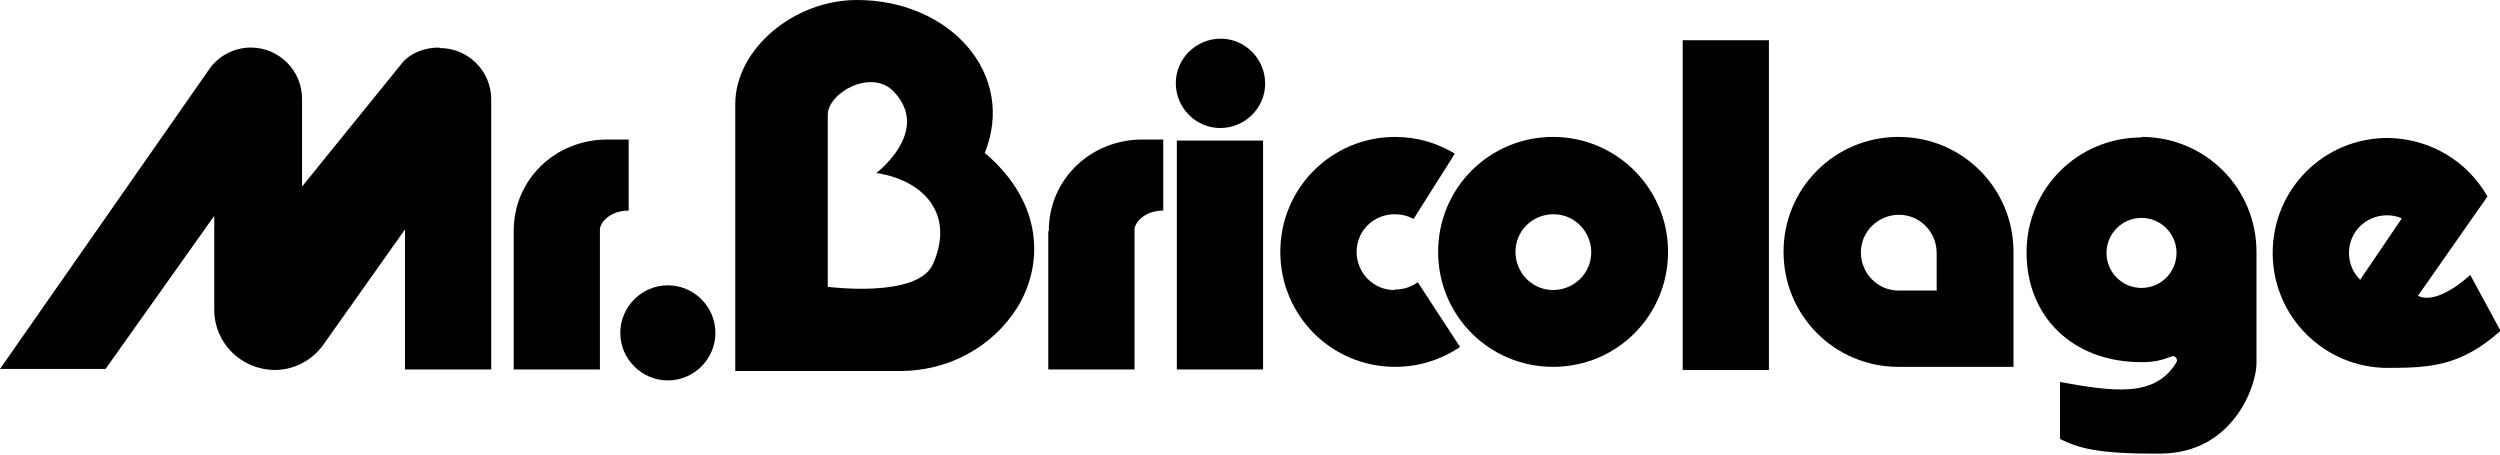
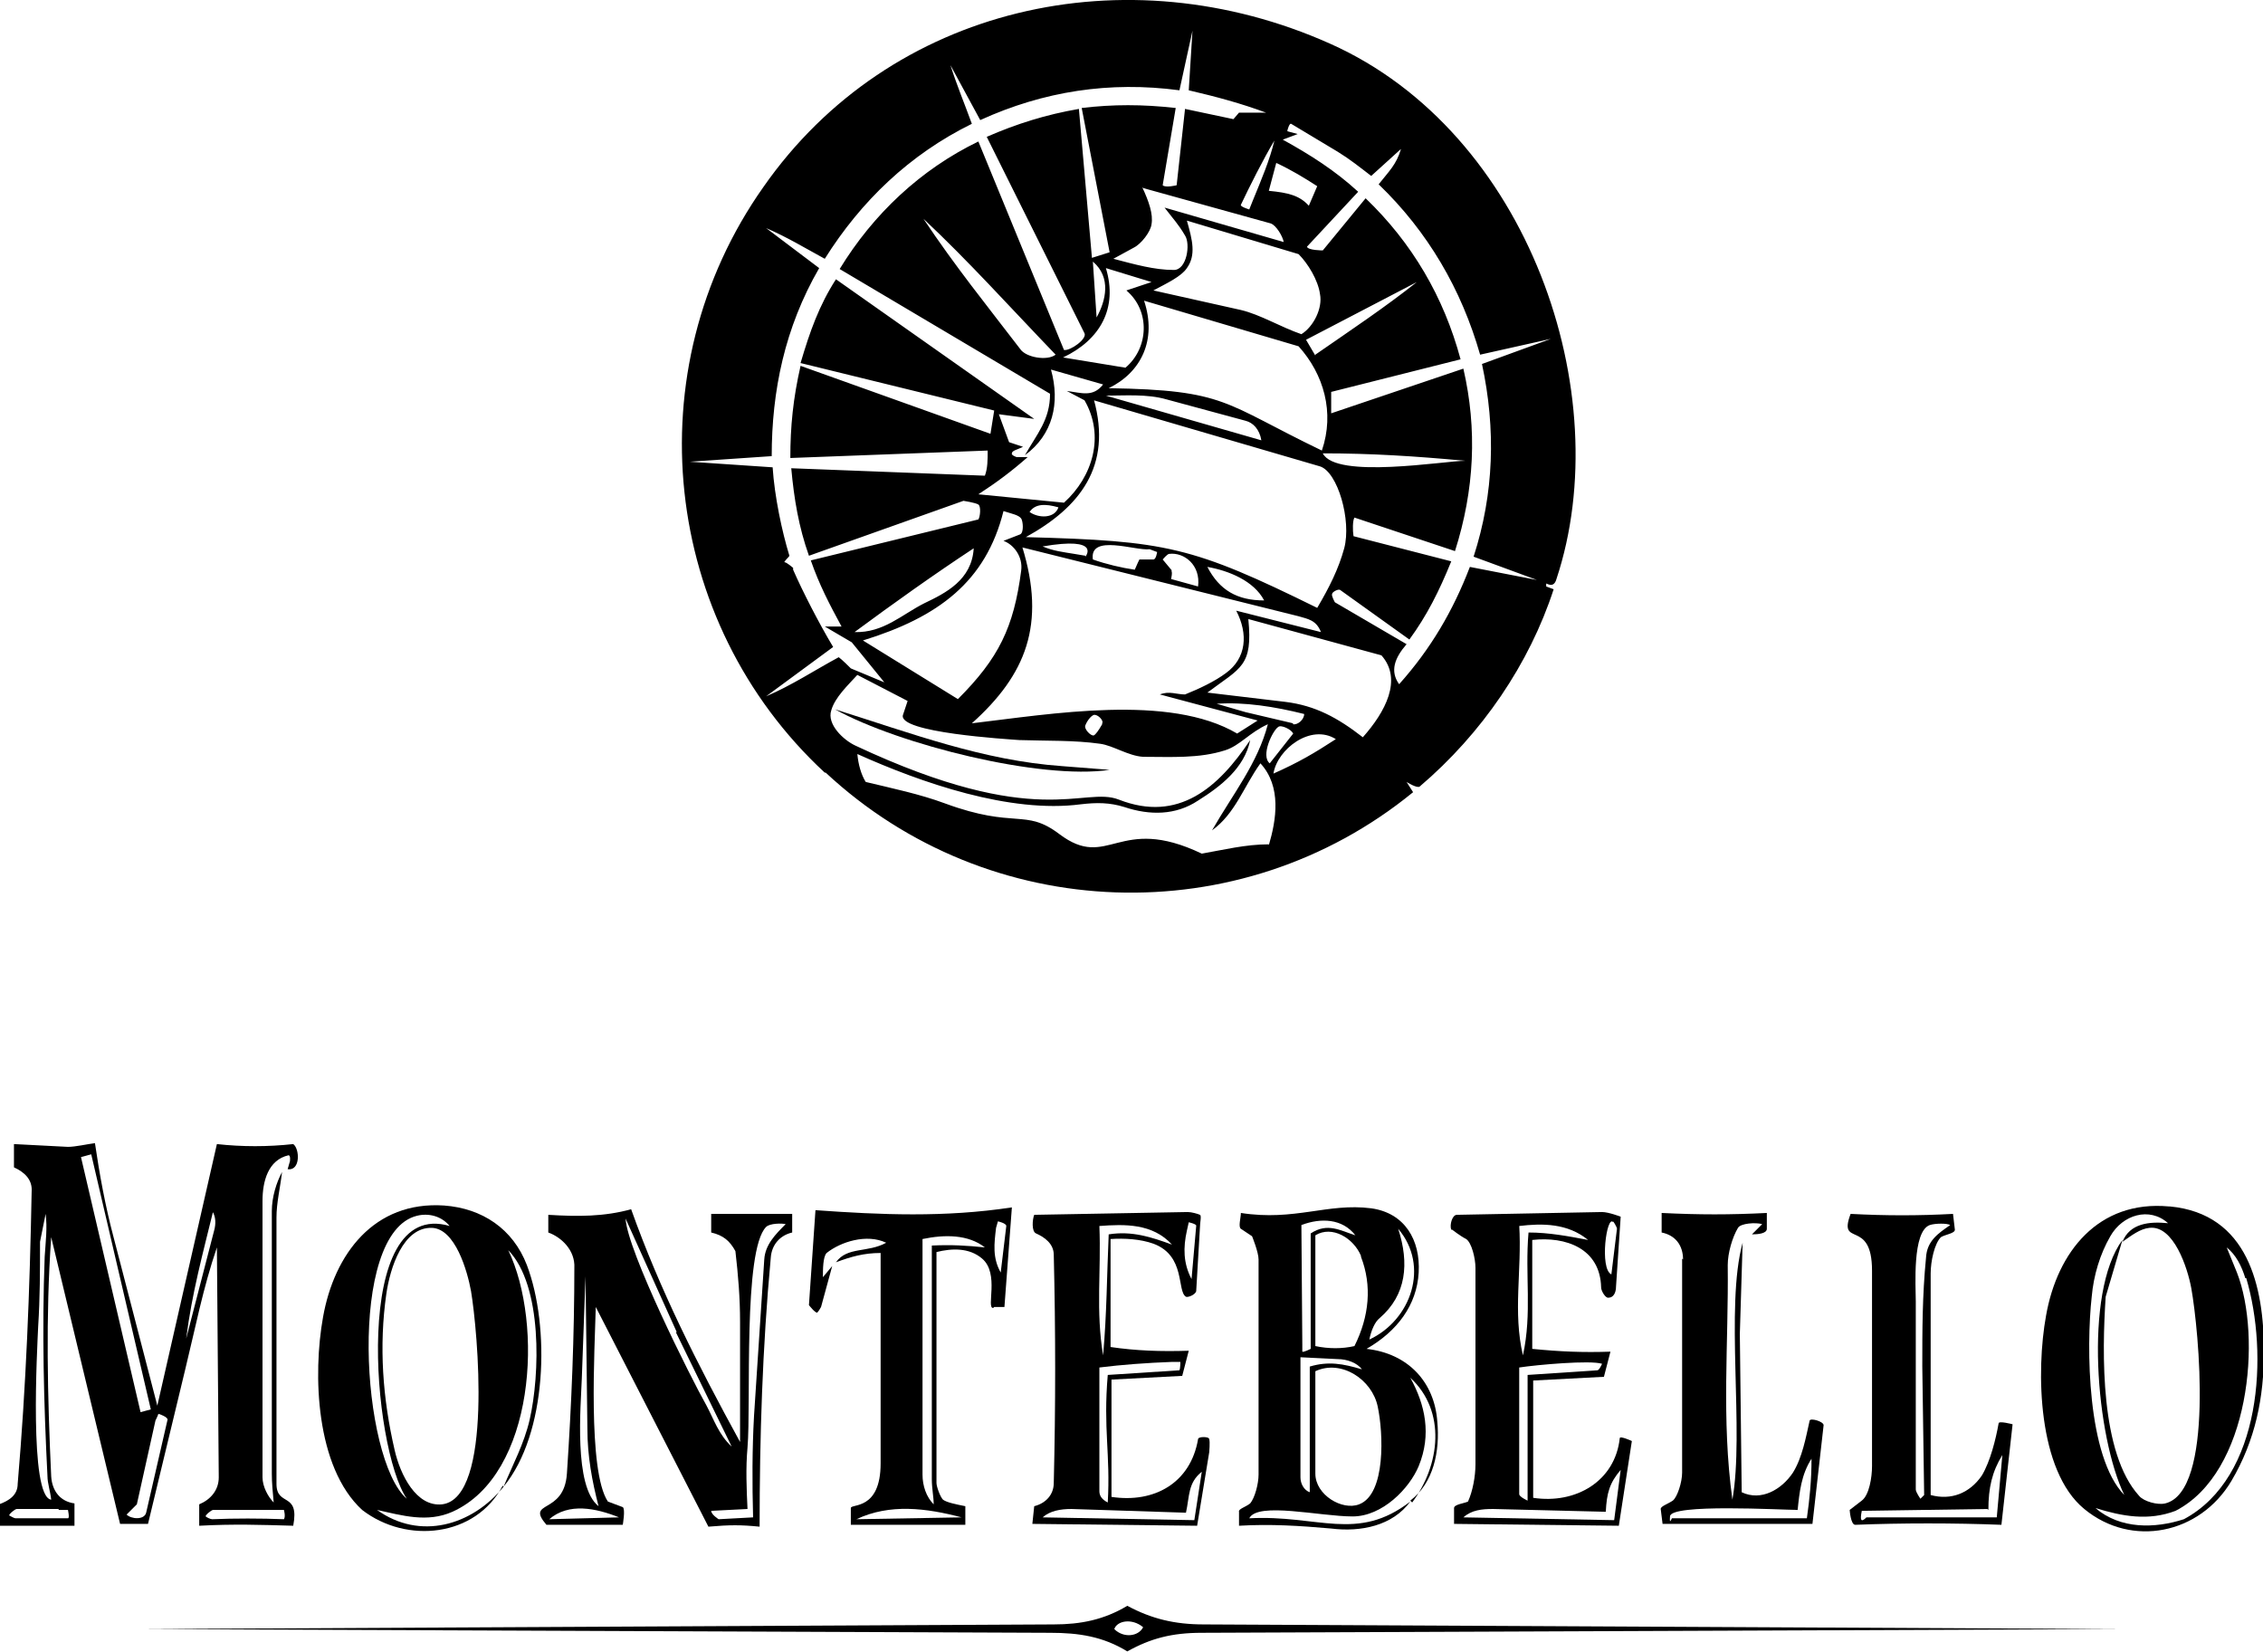
- <svg xmlns="http://www.w3.org/2000/svg" id="Layer_2" data-name="Layer 2" viewBox="0 0 47.84 8.69">
+ <svg xmlns="http://www.w3.org/2000/svg" id="Layer_2" data-name="Layer 2" viewBox="0 0 24.31 17.74">
  <defs>
    
  </defs>
  <g id="Logos">
    <g>
-       <polygon class="cls-1" points="0 7.06 0 7.06 0 7.06 0 7.06" />
-       <polygon class="cls-1" points="0 7.06 2.02 7.06 0 7.06 0 7.06" />
-       <path class="cls-1" d="M8.4.91c-.27,0-.54.1-.7.29l-1.92,2.37v-1.68c0-.54-.44-.98-.98-.98-.33,0-.63.17-.8.42L0,7.06h2.02s2.08-2.93,2.08-2.93v1.8c0,.63.51,1.14,1.15,1.15.41,0,.76-.21.97-.53l1.53-2.16v2.68s1.65,0,1.65,0v-2.68s0-2.49,0-2.49c0-.54-.44-.98-.98-.98Z" />
-       <path class="cls-1" d="M12.02,2.67h-.4c-.99,0-1.79.76-1.79,1.75v2.65s1.65,0,1.65,0v-2.68c0-.11.17-.36.55-.36v-1.36Z" />
-       <path class="cls-1" d="M12.78,5.46c-.5,0-.91.41-.91.91,0,.5.41.91.91.91.5,0,.91-.41.91-.91,0-.5-.41-.91-.91-.91Z" />
-       <path class="cls-1" d="M20.06,4.42v2.65s1.65,0,1.65,0v-2.68c0-.11.17-.36.55-.36v-1.36s-.4,0-.4,0c-.99,0-1.79.76-1.79,1.75Z" />
-       <path class="cls-1" d="M23.36.74c-.47,0-.86.38-.86.85,0,.47.38.86.85.86.47,0,.86-.38.86-.85,0-.47-.38-.86-.85-.86Z" />
-       <rect class="cls-1" x="22.52" y="2.69" width="1.65" height="4.38" />
-       <path class="cls-1" d="M26.68,5.55c-.4,0-.72-.33-.72-.73,0-.4.32-.72.73-.72.13,0,.25.03.36.09l.79-1.25c-.33-.2-.72-.32-1.14-.32-1.22,0-2.2.98-2.2,2.2,0,1.22.98,2.2,2.2,2.2.46,0,.88-.14,1.24-.38l-.81-1.24c-.12.09-.27.14-.43.14Z" />
-       <rect class="cls-1" x="32.2" y=".77" width="1.65" height="6.31" />
-       <path class="cls-1" d="M29.72,2.62c-1.22,0-2.2.98-2.2,2.2,0,1.22.98,2.2,2.2,2.2,1.22,0,2.2-.98,2.2-2.2,0-1.22-.99-2.2-2.2-2.2ZM29.72,5.55c-.4,0-.72-.33-.72-.73,0-.4.32-.72.73-.72.4,0,.72.33.72.73,0,.4-.33.72-.73.72Z" />
-       <path class="cls-1" d="M36.33,2.62c-1.22,0-2.2.98-2.2,2.2,0,1.22.98,2.2,2.2,2.2h2.2s0-2.2,0-2.2c0-1.22-.98-2.2-2.2-2.2ZM37.05,5.56h-.72c-.4,0-.72-.33-.72-.73,0-.4.33-.72.73-.72.4,0,.72.33.72.73v.73Z" />
-       <path class="cls-1" d="M47.26,5.27s-.61.58-.99.39l1.33-1.9c-.38-.67-1.09-1.11-1.91-1.12-1.22,0-2.2.98-2.2,2.2,0,1.22.99,2.2,2.2,2.2.83,0,1.41-.04,2.16-.71h0s-.58-1.07-.58-1.07ZM45.16,5.35c-.13-.13-.21-.31-.21-.51,0-.4.32-.72.73-.72.1,0,.2.02.28.06l-.8,1.18Z" />
-       <path class="cls-1" d="M18.84,2.94C19.46,1.42,18.18,0,16.4,0c-1.22,0-2.33.95-2.33,1.99v5.11s1.77,0,1.77,0h1.38c.91,0,1.76-.44,2.25-1.22.48-.78.53-1.97-.62-2.95ZM17.85,5.06c-.3.65-1.98.43-2.01.43v-3.29c0-.43.84-.89,1.26-.45.73.76-.33,1.56-.33,1.56.91.14,1.51.79,1.08,1.75Z" />
-       <path class="cls-1" d="M40.98,2.63c-1.22,0-2.2.98-2.2,2.2,0,1.22.87,2.1,2.2,2.1.23,0,.37-.03.58-.11.07-.03.12.07.09.11-.41.69-1.22.56-2.23.38v1.09c.33.16.67.29,1.91.28,1.42,0,1.85-1.32,1.85-1.72v-2.14c0-1.22-.98-2.2-2.2-2.2ZM40.98,5.51c-.37,0-.67-.3-.67-.67,0-.37.3-.67.67-.67.37,0,.67.3.67.67,0,.37-.3.67-.67.67Z" />
+       <path class="cls-1" d="M8.87,8.3c1.75,1.63,4.45,1.73,6.31.21l-.07-.11s.11.07.14.05c.67-.57,1.18-1.32,1.44-2.12l-.08-.03s0-.02,0-.03c0-.01.08.06.11-.05.66-1.99-.3-4.8-2.43-5.75-2.19-.98-4.73-.41-6.09,1.54-1.39,1.97-1.09,4.67.66,6.29ZM13.63,9.07c-.25,0-.49.06-.72.1-.9-.43-1,.19-1.53-.21-.37-.28-.47-.05-1.23-.33-.27-.1-.56-.16-.85-.23-.05-.08-.08-.19-.09-.3.69.31,1.64.64,2.4.54.17-.02.31-.02.47.03.27.09.55.09.79-.07.24-.15.5-.35.56-.65-.34.51-.77.89-1.41.64-.38-.15-.87.34-2.83-.58-.13-.06-.31-.23-.26-.38.04-.14.18-.27.28-.38l.54.28-.05.15c-.06.19,1.12.26,1.25.27.29.01.59,0,.87.04.14.02.3.13.46.14.3,0,.6.02.88-.07.16-.05.26-.19.46-.28-.11.42-.37.74-.6,1.14.25-.18.34-.47.52-.72.23.25.17.61.09.88ZM10.78,5.49c.09.03.16.04.19.08.02.03.03.15-.01.17l-.18.07c.11.04.21.17.19.32-.08.61-.24.94-.68,1.38l-1.02-.63c.81-.25,1.32-.63,1.51-1.39ZM9.18,6.79c.42-.31.84-.61,1.28-.9-.02.34-.3.48-.53.59-.24.12-.44.32-.75.31ZM10.98,5.88l2.97.74c.1.03.19.04.24.17l-.91-.23c.13.25.11.51-.11.67-.12.09-.29.17-.44.23-.09,0-.17-.04-.27,0l1.05.28-.22.14c-.73-.43-2-.21-2.85-.11.58-.52.8-1.06.54-1.9ZM11.75,4.3l2.43.71c.19.06.34.58.26.88-.06.22-.16.42-.29.64-1.34-.66-1.62-.72-3.13-.76.58-.32.93-.76.73-1.48ZM11.06,5.5c.06-.09.17-.09.31-.05-.04.12-.21.12-.31.05ZM11.88,2.88l.49.15-.27.09c.26.22.24.62-.01.83l-.67-.11c.4-.19.59-.53.46-.96ZM11.74,2.81c.2.17.14.42.04.6l-.04-.6ZM12.28,2.02l1.37.38c.06.02.13.14.14.2l-1.28-.37c.1.13.15.18.22.3.06.09.02.37-.12.37-.21,0-.42-.06-.65-.12l.22-.12c.08-.04.18-.17.19-.25.02-.11-.03-.25-.1-.4ZM14.2,4.84c-1.06-.51-1.02-.65-2.29-.67.35-.17.52-.52.38-.94l1.66.49c.27.3.39.71.25,1.12ZM15.74,4.95c-.22,0-1.39.2-1.53-.08.52,0,.99.03,1.53.08ZM14.13,3.82l-.1-.17,1.19-.62c-.34.27-.7.51-1.09.78ZM13.98,3.59c-.23-.08-.44-.21-.65-.26l-.94-.21c.15-.08.3-.15.36-.24.1-.14.06-.3,0-.51l1.2.36c.1.1.21.28.23.43.03.15-.07.35-.2.43ZM12.53,4.29l.85.23c.08.02.15.09.17.21l-1.67-.48c.2,0,.44-.02.65.04ZM13.58,6.45c-.29,0-.48-.11-.61-.36.23.04.5.15.61.36ZM12.59,6.13l-.05-.06-.05-.06s.05-.06.07-.06c.16-.02.34.12.31.35l-.29-.08s.02-.08,0-.09ZM12.39,6.01h-.15s-.03.06-.05.11c-.14-.02-.31-.06-.45-.11-.04-.28.46-.09.61-.11l.08.03s-.01.08-.04.08ZM11.66,5.97l-.12-.02c-.12-.02-.22-.03-.34-.08.64-.11.46.11.46.11ZM13.89,7.77l-.51-.12-.31-.09c.3-.02.62.03.94.11,0,.06-.07.12-.12.11ZM13.9,7.87l-.26.33c-.1-.08.03-.35.09-.39.03-.03.15.03.16.07ZM11.84,7.78c-.04.07-.07.11-.09.12-.03.01-.11-.07-.09-.11.02-.05.06-.1.09-.11.04-.01.11.06.09.09ZM13.68,8.31c.04-.26.4-.54.67-.37-.23.15-.4.25-.67.37ZM14.64,7.92c-.27-.21-.51-.34-.83-.38l-.84-.1c.36-.27.49-.28.44-.79l1.43.39c.23.26.04.61-.2.88ZM13.83,1.4s.02-.08.04-.07l.5.3c.13.08.23.16.36.26l.32-.29c-.05.17-.13.24-.24.38.53.51.89,1.13,1.09,1.83l.76-.17-.74.27c.15.7.13,1.39-.09,2.07l.68.25-.72-.14c-.18.47-.42.88-.76,1.26-.1-.14-.05-.28.08-.43l-.77-.45s-.04-.07-.03-.09c0-.02.07-.06.09-.04l.74.53c.19-.26.32-.52.45-.84l-1.05-.27c-.01-.06-.01-.17.01-.2l1.08.36c.21-.66.24-1.31.09-1.96l-1.42.48v-.23s1.39-.35,1.39-.35c-.18-.67-.52-1.25-1.02-1.73l-.46.56s-.16,0-.17-.04l.55-.59c-.25-.23-.52-.4-.81-.56l.16-.06-.11-.03ZM14.15,2l-.09.21c-.1-.11-.22-.14-.43-.16l.08-.3c.17.08.3.16.44.25ZM13.46,2.15l-.04.1s-.1-.03-.09-.05c.09-.19.24-.49.36-.69-.05.21-.14.42-.23.64ZM8.52,6.1s-.07-.06-.09-.06c-.02,0,.05-.06.05-.07-.08-.26-.16-.64-.18-.95l-.89-.06.88-.06c0-.7.14-1.38.51-2.02l-.57-.43c.23.1.41.21.63.33.39-.62.91-1.12,1.58-1.45-.08-.22-.16-.41-.23-.63l.32.59c.68-.31,1.39-.42,2.14-.32l.14-.64-.04.64c.3.07.56.14.83.24-.11,0-.18,0-.29,0l-.06.07-.52-.11-.09.82s-.12.03-.15,0l.14-.83c-.36-.04-.67-.04-1.01,0l.3,1.55-.19.06-.14-1.6c-.35.06-.67.16-.99.3l1.05,2.11c.03.06-.15.19-.22.18l-.92-2.24c-.62.3-1.13.78-1.49,1.37l2.26,1.34c0,.28-.14.43-.27.66.3-.22.38-.56.28-.92l.56.16c-.11.14-.23.09-.39.07l.19.1c.22.38.09.82-.22,1.1l-.92-.09c.2-.13.36-.25.53-.4h-.12s-.06-.02-.05-.04c0-.03.06-.04.12-.07l-.15-.05-.11-.3.38.05-2.13-1.5c-.18.28-.28.56-.38.9l2.08.51-.04.25-2.04-.73c-.08.35-.11.65-.11.99l2.12-.08c0,.1,0,.19-.03.27l-2.08-.08c.03.33.08.63.19.94l1.66-.59s.13.02.16.04c.03.02.02.13,0,.16l-1.8.44c.09.26.2.47.33.71h-.18s.29.17.29.17l.35.43-.36-.15s-.1-.1-.13-.12c-.26.14-.5.3-.78.42l.72-.53c-.15-.25-.33-.6-.43-.83ZM11.34,3.81c-.09.07-.32.03-.38-.06-.36-.47-.7-.89-1.04-1.4.49.46.92.94,1.42,1.46Z" />
+       <path class="cls-1" d="M1.3,16.37h.29s.4-1.66.4-1.66c.11-.45.19-.87.34-1.31l.02,2.47c0,.14-.09.24-.21.29v.23c.37-.02.66-.01,1.01,0,.07-.37-.18-.2-.18-.45v-2.86c0-.16.04-.32.06-.49-.06.11-.11.27-.11.42v2.82c0,.1.01.2.02.31-.06-.06-.12-.17-.12-.27v-2.97c0-.21.06-.44.28-.49.02,0,.02.06.01.08l-.02.07c.14.02.13-.22.06-.27-.27.03-.55.03-.82,0l-.64,2.81-.47-1.81c-.09-.34-.15-.67-.2-1.01-.08.01-.21.04-.29.04l-.58-.03v.25c.11.05.2.13.19.26-.02,1.06-.06,2.09-.15,3.14,0,.12-.09.18-.2.22v.23s.81,0,.81,0v-.24c-.15-.02-.24-.13-.25-.29-.04-.86-.06-1.72,0-2.57l.74,3.08ZM2.94,16.22h.11s.02.07,0,.1c-.24-.01-.54-.01-.77,0-.02,0-.06-.02-.07-.03-.01-.01.06-.07.08-.07h.64ZM2.28,13.01c.04.06.04.14.02.21l-.3,1.16c.06-.48.18-.92.29-1.37ZM1.71,15.19s.09.03.09.06l-.23,1c-.02.08-.16.07-.21.02l.11-.11.2-.9s.03-.06.03-.07ZM.98,12.4l.64,2.74-.11.03-.64-2.74.11-.03ZM.63,16.22h.1s.02.09,0,.09c-.14,0-.42,0-.56,0-.02,0-.05-.02-.07-.03-.01-.01.06-.07.08-.07h.45ZM.55,16.11c-.24-.03-.15-1.63-.14-1.86.02-.31.02-.6.02-.91l.06-.3c.02.15,0,.3-.01.46-.03.79-.01,1.57.03,2.36,0,.07.03.16.04.25Z" />
+       <path class="cls-1" d="M6.17,13.6c0,.75-.03,1.48-.08,2.23-.03.45-.45.28-.22.55h.82s.03-.17,0-.19l-.16-.06c-.22-.33-.14-1.66-.13-2.09l1.21,2.36c.23-.02.35-.02.55,0,0-.96.03-1.92.12-2.89.01-.14.1-.24.23-.27v-.2s-.87,0-.87,0v.2c.13.03.2.09.26.2.03.26.05.5.05.76v1.29c-.46-.84-.86-1.63-1.17-2.5-.29.08-.57.08-.89.06v.19c.14.05.29.19.28.38ZM8.03,16.21c-.01-.21-.02-.44,0-.66.04-.47-.05-2.12.2-2.37.04-.04.17-.04.21-.03-.11.11-.22.22-.23.38l-.11,1.68c-.02.36-.02.73-.01,1.09l-.37.02s-.08-.05-.08-.09l.39-.02ZM7.26,14.31l.6,1.23c-.14-.13-.19-.29-.27-.44-.17-.3-.85-1.66-.87-2.01l.55,1.22ZM6.25,14.81l.04-1.1.02,1.64c0,.29.05.56.12.83-.27-.21-.19-1.08-.18-1.37ZM6.65,16.3l-.75.02c.21-.18.5-.12.75-.02Z" />
+       <path class="cls-1" d="M5.41,15.97c-.34.42-.9.58-1.36.25.27.06.54.14.81.02.89-.4.98-2.02.6-2.81.37.38.34,1.34.23,1.82-.06.26-.18.48-.28.72.47-.57.5-1.72.25-2.38-.15-.39-.48-.61-.89-.64-.75-.05-1.18.52-1.3,1.2-.11.61-.08,1.61.42,2.07.48.37,1.22.29,1.51-.26ZM4.75,16.16c-.28.03-.45-.32-.51-.58-.13-.56-.17-1.12-.09-1.68.04-.28.18-.72.49-.71.25.01.38.46.42.68.07.42.24,2.22-.31,2.29ZM4.48,13.06c.12-.03.26,0,.35.11-1.06-.31-.83,2.39-.46,2.93-.49-.42-.64-2.86.11-3.04Z" />
+       <path class="cls-1" d="M23.3,12.96c-.76-.07-1.2.49-1.32,1.17-.11.6-.09,1.67.41,2.08.51.42,1.24.27,1.58-.3.26-.44.35-.9.35-1.39,0-.7-.17-1.48-1.01-1.56ZM22.47,13.93c.02-.23.09-.46.2-.65.13-.23.42-.32.62-.14-.2-.02-.41,0-.49.2.1-.07.19-.14.29-.15.26-.03.41.43.45.65.08.45.25,2.18-.28,2.31-.08.02-.23-.02-.28-.08-.42-.46-.4-1.54-.36-2.14l.18-.61c-.42.57-.28,2.12.02,2.74-.4-.41-.41-1.59-.35-2.13ZM24.13,13.73c.24.81.17,2.14-.67,2.59-.31.1-.68.11-.95-.12.29.09.57.14.86.03.8-.41.93-1.87.66-2.56l-.11-.27c.1.08.16.2.2.33Z" />
+       <path class="cls-1" d="M15.15,16.12c.25-.19.32-.53.29-.85-.03-.42-.31-.73-.76-.78.33-.19.54-.47.56-.82.02-.35-.15-.64-.51-.69-.47-.06-.82.14-1.4.05,0,.05-.03.15,0,.17l.12.08s.07.17.07.25v2.31c0,.1-.04.25-.09.31-.05.04-.13.06-.12.09v.15c.34-.02.65,0,.99.03.32.04.66-.03.85-.29-.57.44-.99.14-1.73.18.09-.18.76-.02,1.11-.02.32,0,.61-.3.71-.54.14-.34.07-.66-.09-.95.39.36.32.94.02,1.34ZM14.82,14.16c.29-.25.32-.59.2-.96.34.4.14.98-.31,1.19.02-.1.06-.19.11-.23ZM14.62,13.5c.12.31.09.64-.07.96-.13.03-.28.03-.42,0v-1.19c.18-.11.41.03.49.22ZM13.98,13.16c.21-.08.44-.07.58.11-.16-.05-.3-.14-.48-.02v1.24s-.08.04-.09.03v-.07s-.01-1.3-.01-1.3ZM14.07,16.03c-.06-.02-.1-.09-.1-.16v-1.29s.4.02.4.02c.1,0,.21.04.26.11-.2-.06-.36-.09-.56-.03v1.35ZM14.6,16.16c-.18.07-.47-.1-.47-.33v-1.1c.28-.13.61.09.67.38.06.28.09.94-.2,1.05Z" />
+       <path class="cls-1" d="M11.11,16.18l-.02.19,1.77.02.13-.79s.01-.11,0-.14c0-.03-.12-.03-.12,0-.08.47-.47.69-.93.62v-1.26s.76-.04.76-.04l.07-.27c-.3.01-.57,0-.84-.04v-1.16c.15-.01.32,0,.46.05.35.13.25.51.35.57.02.01.1-.02.11-.06l.04-.68c0-.06.02-.13,0-.14s-.09-.03-.13-.03l-1.65.03c-.02.05-.03.18.02.2.09.04.19.11.19.23.02.83.02,1.62,0,2.45,0,.13-.09.22-.21.25ZM12.75,13.22l.02-.09s.09.02.08.04l-.05.57c-.09-.17-.09-.34-.05-.52ZM11.81,13.17c.27-.02.57-.03.78.2-.22-.08-.43-.15-.68-.11-.02.45-.02.85-.06,1.3-.08-.48-.02-.9-.04-1.39ZM12.59,14.63h.09s0,.07-.01.09l-.77.05c-.05.58.03.85,0,1.37-.06-.03-.09-.07-.09-.12v-1.33c.24-.03.51-.05.78-.06ZM11.51,16.21l1.23.04c.04-.18.02-.32.17-.44l-.08.52-1.63-.03c.08-.07.19-.09.31-.09Z" />
+       <path class="cls-1" d="M15.6,13.21s.09.07.15.1c.06.04.1.21.1.31v2.11c0,.13-.03.29-.08.4-.04.02-.15.03-.15.07v.17s1.77.02,1.77.02l.14-.91s-.13-.06-.13-.03c-.05.46-.47.71-.93.64v-1.26s.76-.04.76-.04l.07-.27c-.29.01-.54,0-.84-.03v-1.17c.36-.04.73.09.74.51,0,.04.05.12.08.11.05,0,.08-.05.08-.12l.05-.75s-.13-.05-.2-.05l-1.56.03c-.05,0-.08.11-.06.16ZM17.33,13.12s.04.06.04.08l-.06.49c-.13-.06-.05-.65.02-.56ZM17.21,14.65s-.03.07-.05.07l-.75.05v1.35s-.09-.04-.09-.07v-1.36c.2-.03.76-.08.89-.04ZM16.32,13.17c.25-.03.52-.03.74.15-.21-.04-.42-.08-.64-.08-.04.46.04.86-.06,1.32-.11-.47-.01-.91-.04-1.4ZM16.04,16.21l1.21.03c.01-.2.04-.31.16-.45l-.07.54-1.62-.03c.09-.08.2-.09.32-.09Z" />
+       <path class="cls-1" d="M10.68,14.04h.11s.08-1.07.08-1.07c-.72.11-1.41.08-2.11.03l-.07,1.02s.07.09.09.08c.01-.01.03-.04.04-.06l.12-.44-.1.12c0-.08,0-.22.04-.26.15-.12.43-.21.64-.11-.2.11-.42.04-.54.21.16-.06.3-.1.48-.1v2.26c0,.51-.32.43-.32.48v.18s1.23,0,1.23,0v-.2c-.1-.02-.2-.04-.24-.07-.03-.03-.07-.14-.07-.18v-2.48c.16-.04.35-.05.49.07.19.16.04.54.12.53ZM10.7,13.19l.02-.07s.09.02.09.05l-.06.5c-.09-.16-.07-.31-.05-.48ZM10.33,16.3l-1.13.02c.36-.17.75-.12,1.13-.02ZM10.01,13.38v2.51c0,.1.02.19.02.27-.08-.08-.12-.2-.12-.32v-2.53c.24-.05.49-.05.67.09-.19-.02-.36-.03-.57-.02Z" />
+       <path class="cls-1" d="M20.11,13.63v2.12c0,.12-.03.31-.11.37l-.13.1s.01.16.06.16c.49-.02,1.07-.02,1.57,0l.12-1.08s-.15-.04-.15-.01c-.03.17-.09.41-.18.56-.13.19-.33.27-.55.21v-2.38c0-.13.04-.32.11-.39.05-.03.15-.04.15-.08l-.02-.17c-.37.02-.72.02-1.1,0-.14.37.23.04.23.61ZM20.73,13.16c.06-.02.19-.02.22,0-.13.09-.25.17-.26.35-.04.41-.04.78-.04,1.17l.02,1.38-.04.04s-.05-.07-.05-.1v-2.02c0-.16-.04-.75.15-.82ZM21.36,16.22c0-.24.04-.41.15-.59l-.06.67h-1.4c-.06.06-.07.03-.05-.07l1.35-.02Z" />
+       <path class="cls-1" d="M18.07,13.52v2.3c0,.1-.05.26-.1.3-.06.04-.13.06-.13.09l.02.16h1.61s.12-1.06.12-1.06c0-.04-.14-.08-.15-.05-.04.18-.08.4-.18.56-.12.18-.34.31-.55.21l-.02-1.7.03-.98c-.19.69.02,2.03-.11,2.76-.12-.87-.04-1.68-.05-2.52,0-.13.05-.3.11-.4.03-.05.19-.06.26-.04l-.11.11c.07,0,.16-.01.16-.06v-.17c-.4.02-.72.02-1.13,0v.21c.15.03.23.14.23.29ZM19.31,16.23c.02-.2.04-.39.15-.56,0,.23-.02.43-.05.64h-1.45c-.03.07-.02,0-.02-.02,0-.14,1.2-.07,1.37-.07Z" />
+       <path class="cls-1" d="M12.11,17.25c-.25.15-.5.2-.79.2l-9.79.05,9.75.04c.31,0,.57.04.83.2.25-.14.48-.2.8-.2l9.88-.04-9.86-.05c-.31,0-.56-.06-.82-.2ZM11.97,17.5c.03-.09.19-.12.31-.02-.05.1-.21.12-.31.02Z" />
+       <path class="cls-1" d="M8.97,7.62c.69.38,2.21.76,2.95.65l-.51-.04c-.85-.06-1.61-.35-2.44-.61Z" />
    </g>
  </g>
</svg>
